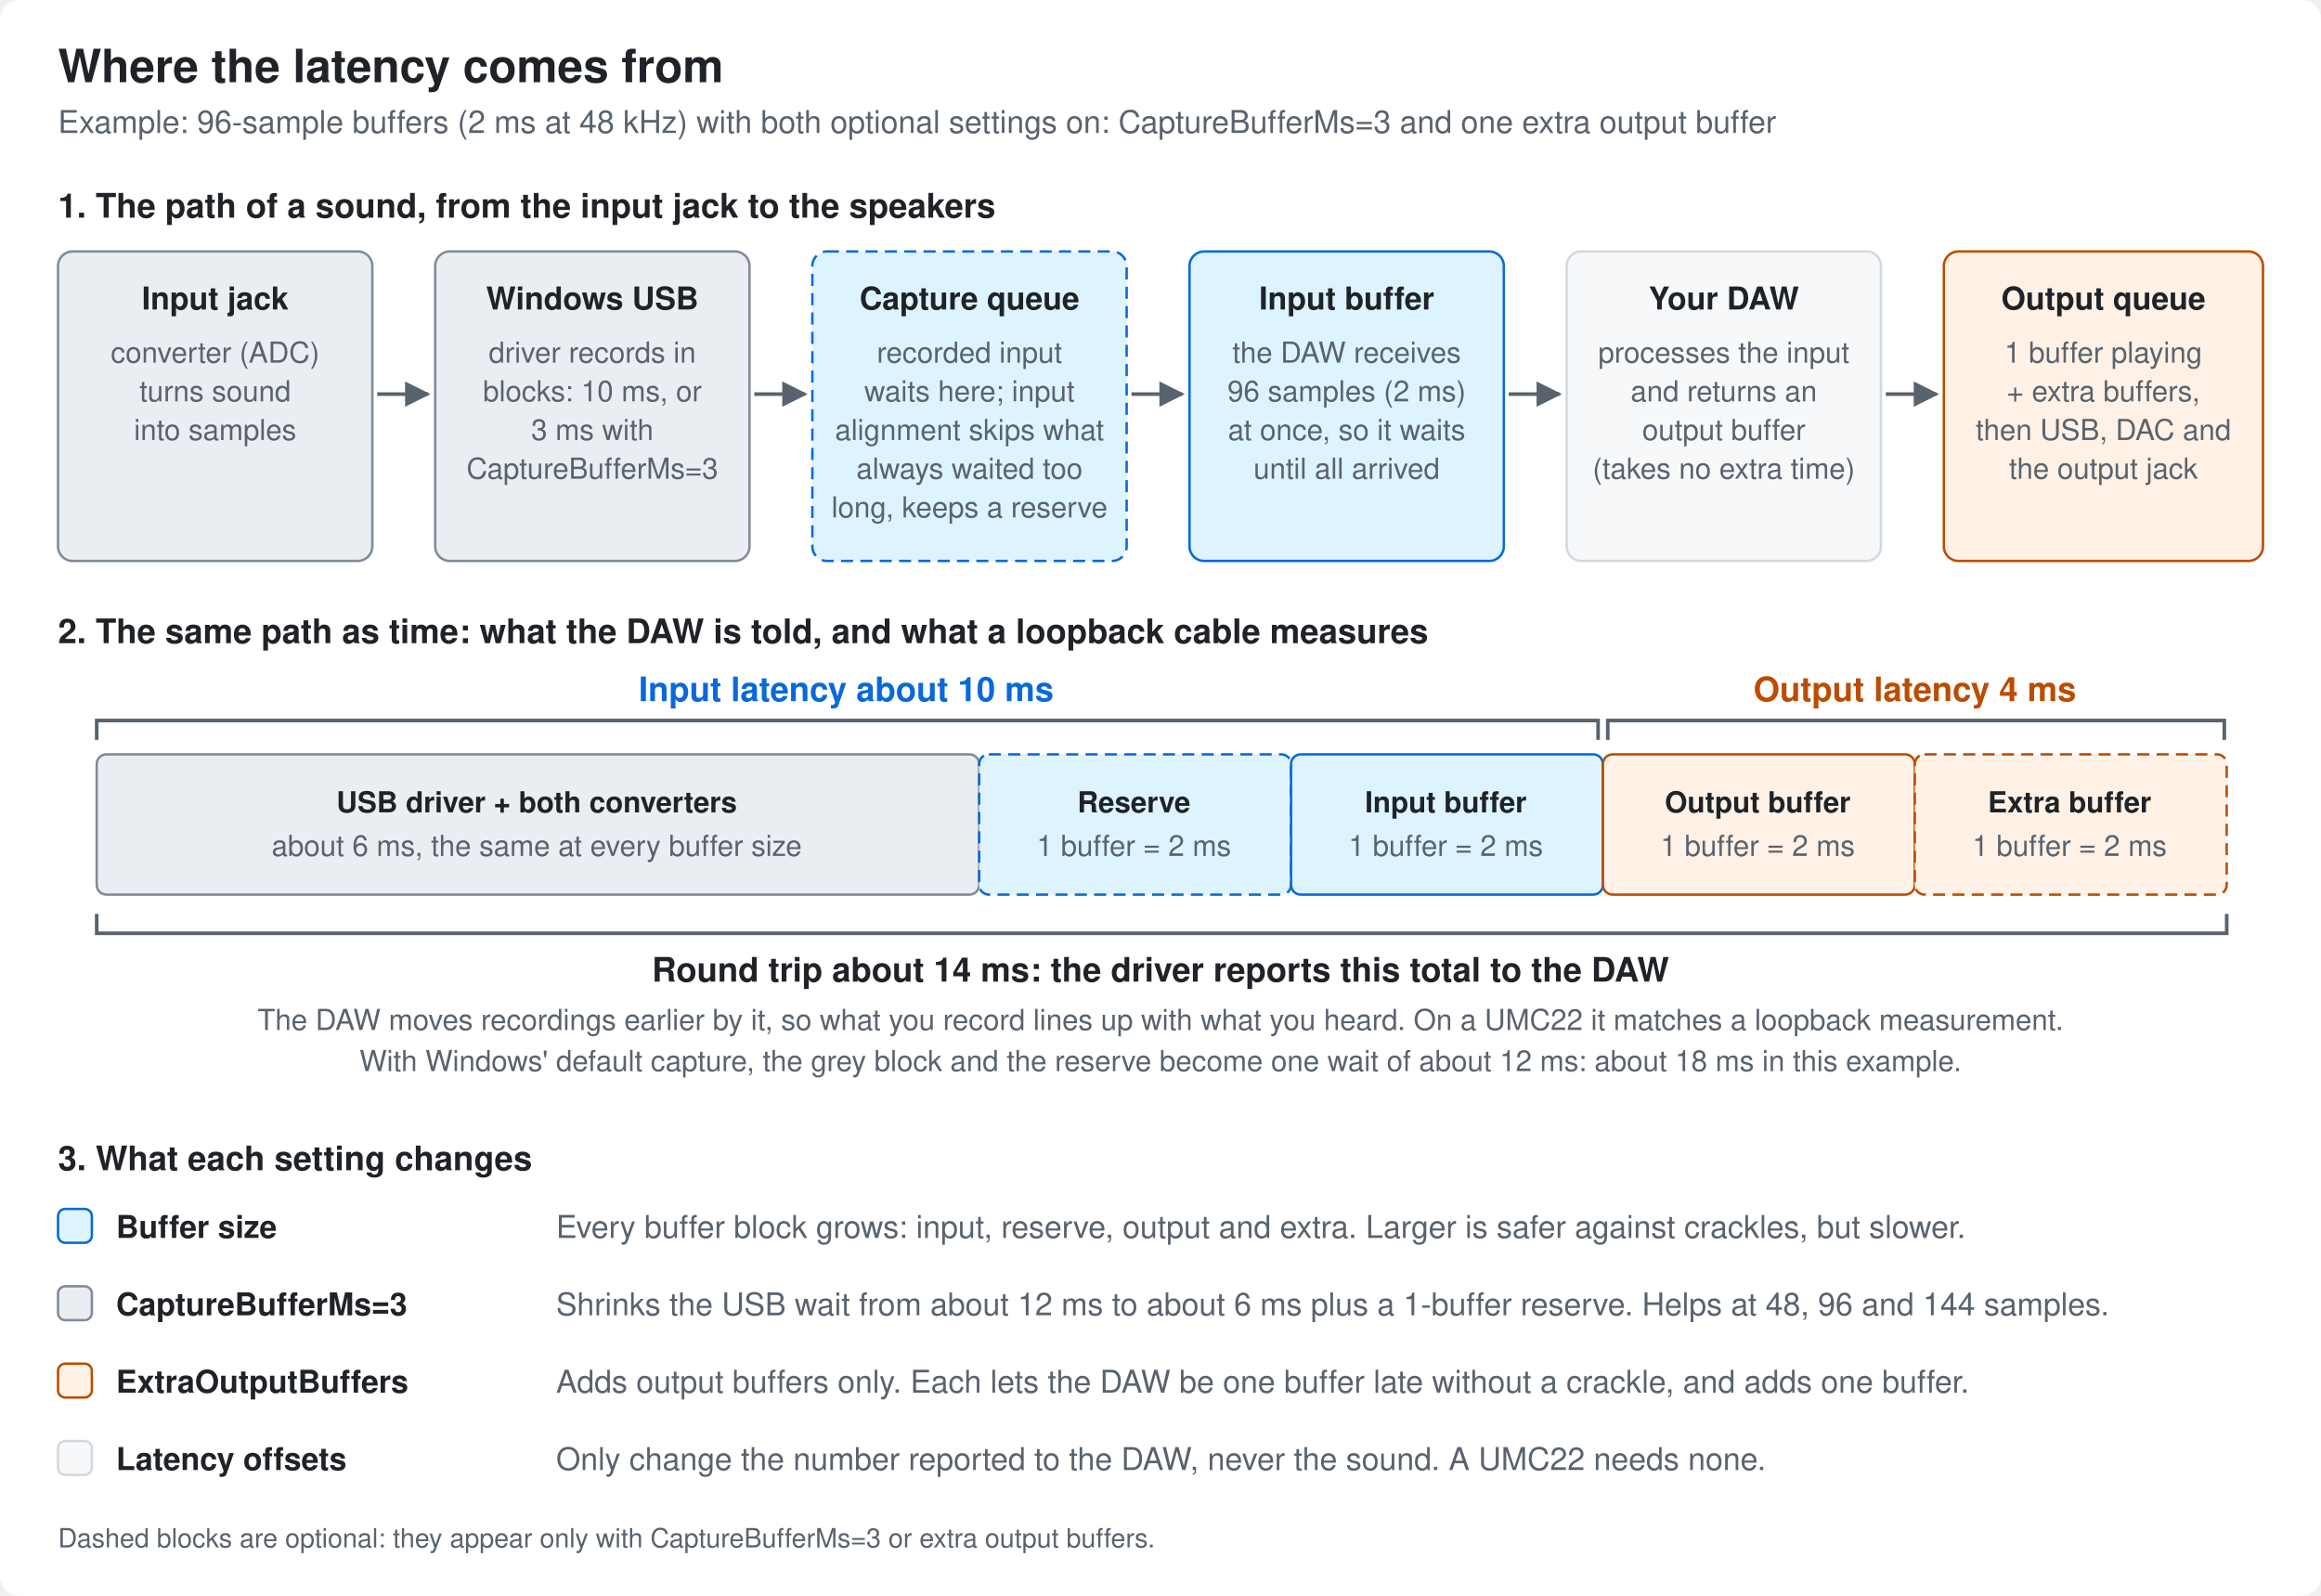
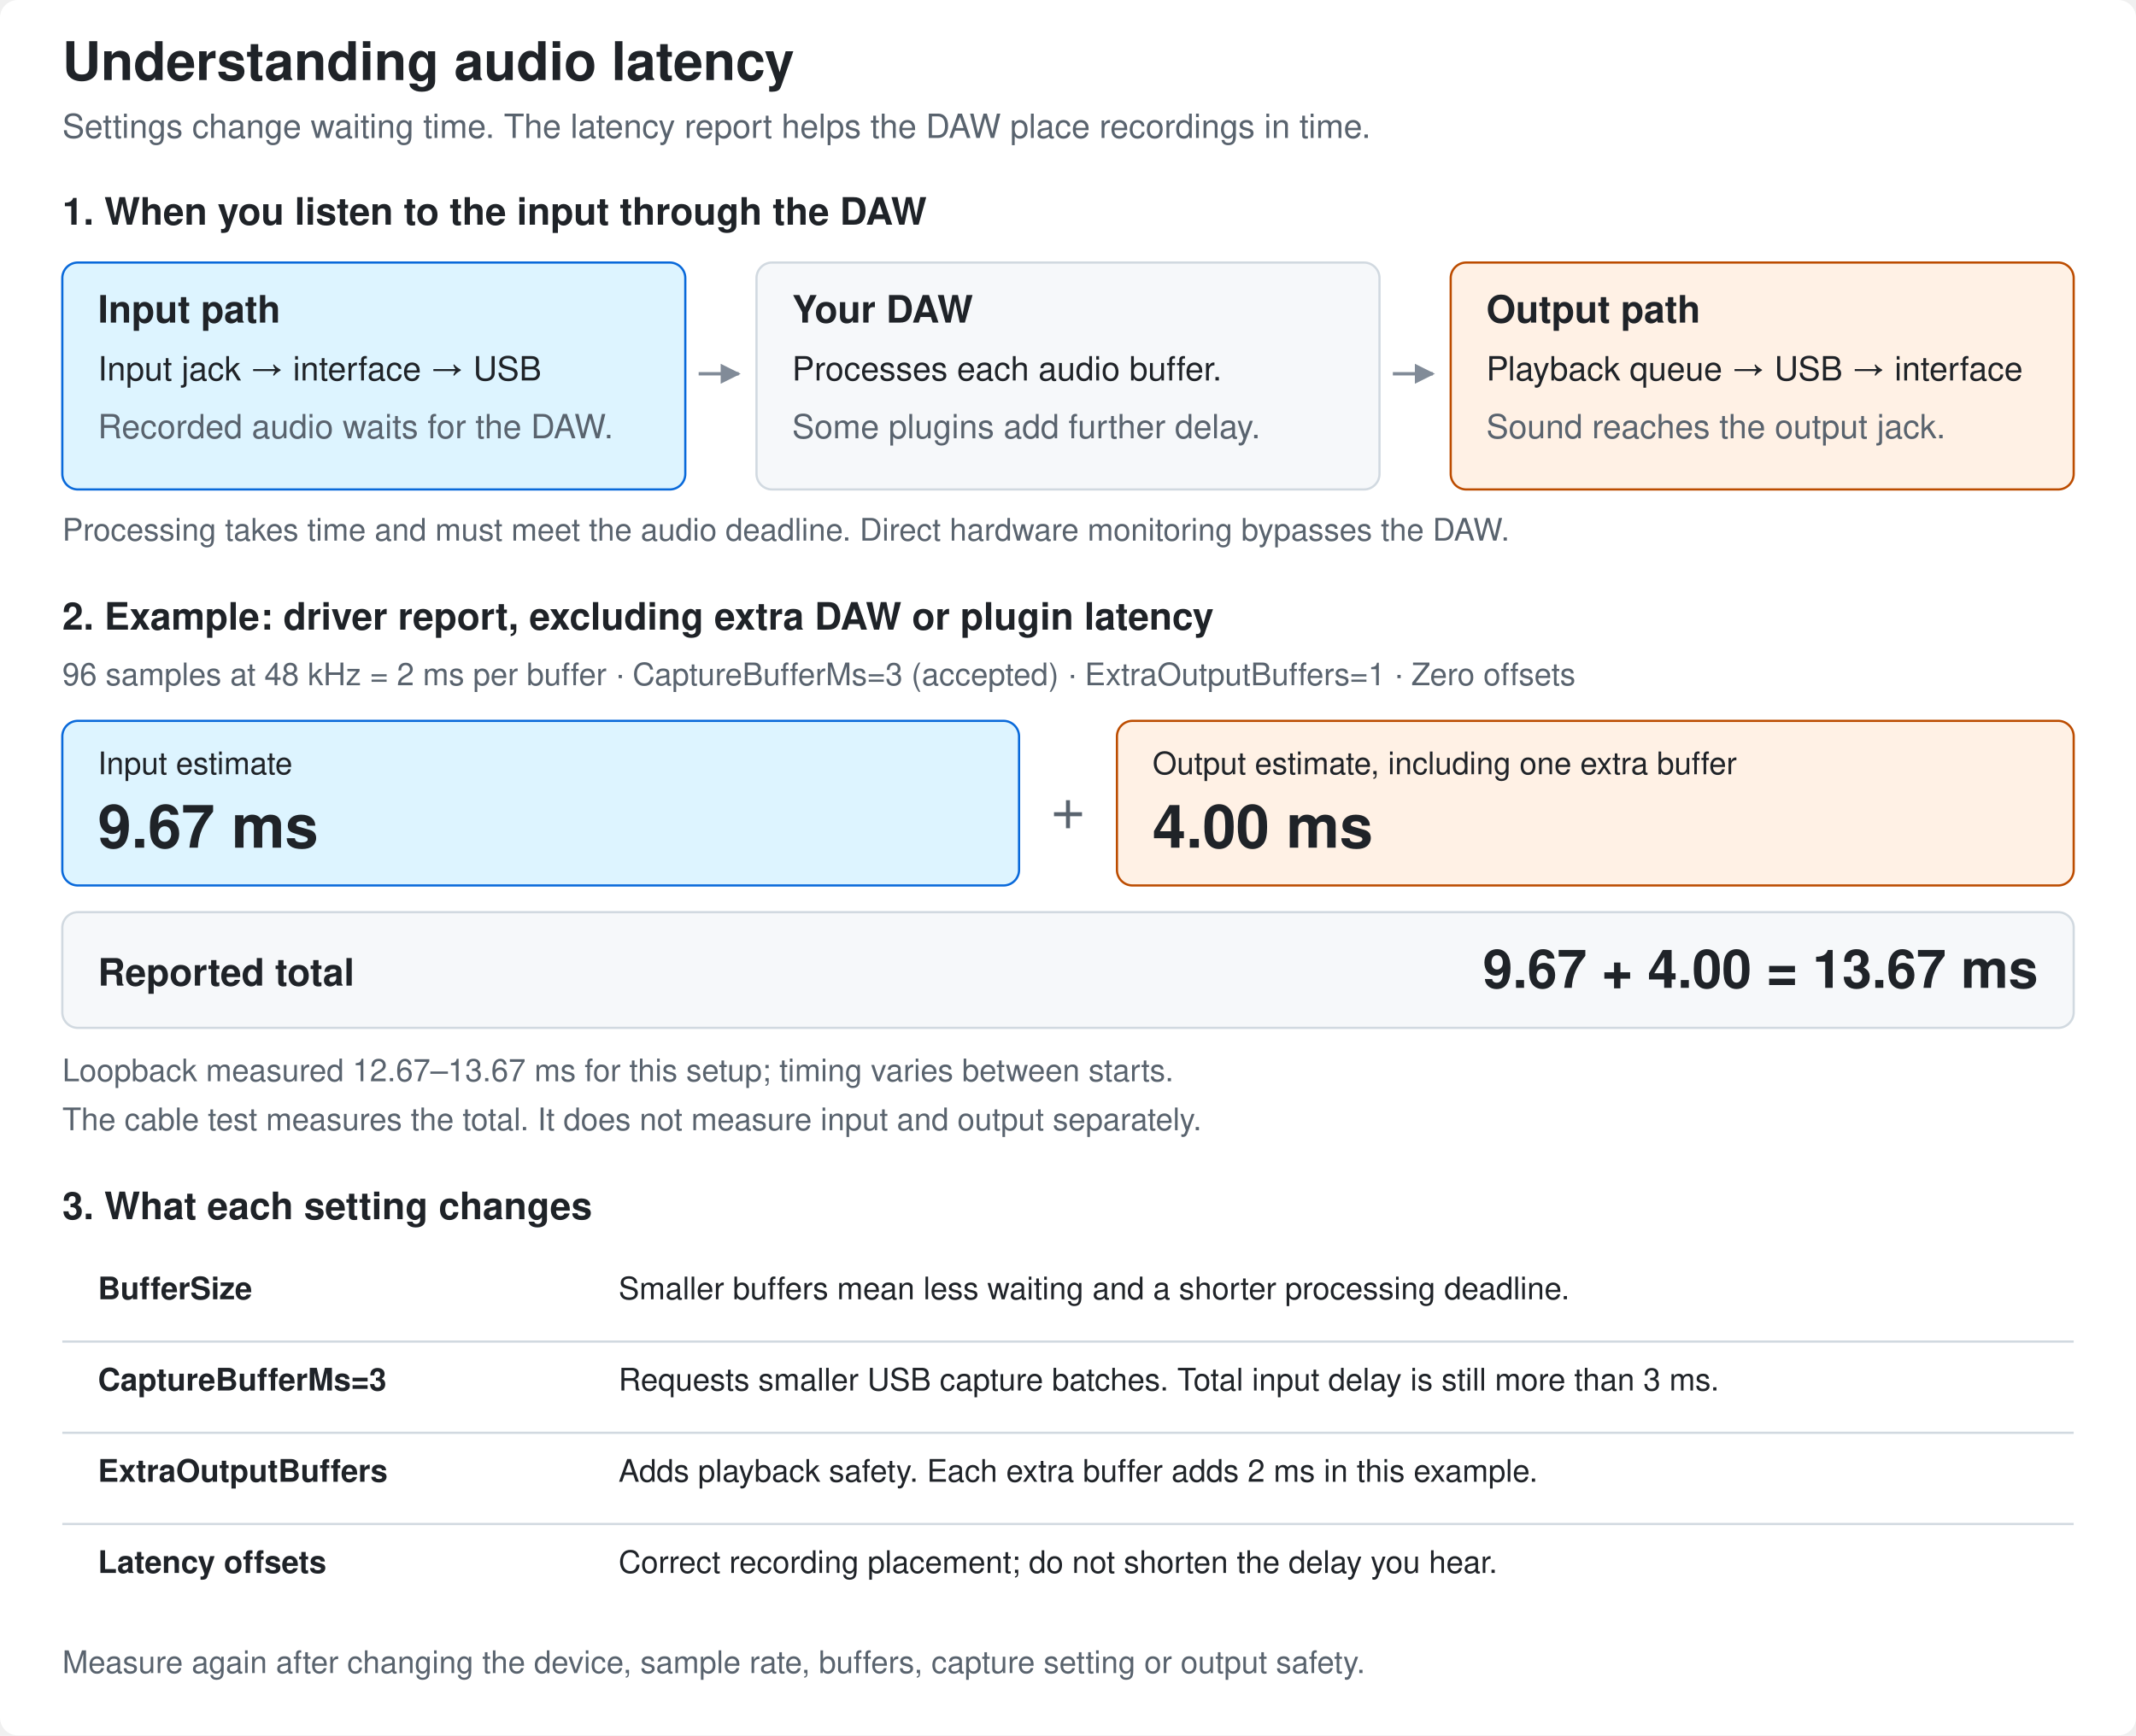
- <svg xmlns="http://www.w3.org/2000/svg" viewBox="0 0 960 660" width="960" height="660" font-family="-apple-system, 'Segoe UI', Helvetica, Arial, sans-serif">
+ <svg xmlns="http://www.w3.org/2000/svg" viewBox="0 0 960 780" width="960" height="780" role="img" aria-labelledby="title description" font-family="-apple-system, 'Segoe UI', Helvetica, Arial, sans-serif">
  <style>
    .bg { fill: #ffffff; }
-     .t { fill: #1f2328; }
-     .m { fill: #59636e; }
-     .line { stroke: #59636e; fill: none; }
-     .box { fill: #f6f8fa; stroke: #d1d9e0; }
-     .fixed { fill: #eaeef2; stroke: #818b98; }
-     .in { fill: #ddf4ff; stroke: #0969da; }
-     .out { fill: #fff1e5; stroke: #bc4c00; }
-     .ink-in { fill: #0969da; }
-     .ink-out { fill: #bc4c00; }
-     .ink-fixed { fill: #59636e; }
+     .text { fill: #1f2328; }
+     .muted { fill: #59636e; }
+     .line { stroke: #818b98; fill: none; }
+     .divider { stroke: #d1d9e0; }
+     .neutral { fill: #f6f8fa; stroke: #d1d9e0; }
+     .input { fill: #ddf4ff; stroke: #0969da; }
+     .output { fill: #fff1e5; stroke: #bc4c00; }
+     .arrow { fill: #818b98; }
    @media (prefers-color-scheme: dark) {
      .bg { fill: #0d1117; }
-       .t { fill: #e6edf3; }
-       .m { fill: #9198a1; }
+       .text { fill: #e6edf3; }
+       .muted { fill: #9198a1; }
      .line { stroke: #9198a1; }
-       .box { fill: #161b22; stroke: #3d444d; }
-       .fixed { fill: #262c36; stroke: #9198a1; }
-       .in { fill: #0c2d4f; stroke: #4493f8; }
-       .out { fill: #3d1d00; stroke: #f0883e; }
-       .ink-in { fill: #4493f8; }
-       .ink-out { fill: #f0883e; }
-       .ink-fixed { fill: #9198a1; }
+       .divider { stroke: #3d444d; }
+       .neutral { fill: #161b22; stroke: #3d444d; }
+       .input { fill: #0c2d4f; stroke: #4493f8; }
+       .output { fill: #3d1d00; stroke: #f0883e; }
+       .arrow { fill: #9198a1; }
    }
  </style>
  <defs>
-     <marker id="arrow" viewBox="0 0 10 10" refX="9" refY="5" markerWidth="7" markerHeight="7" orient="auto-start-reverse">
-       <path d="M0,0 L10,5 L0,10 z" class="ink-fixed" />
+     <marker id="arrow" viewBox="0 0 10 10" refX="9" refY="5" markerWidth="6" markerHeight="6" orient="auto">
+       <path d="M0,0 L10,5 L0,10 z" class="arrow" />
    </marker>
  </defs>
-   <rect class="bg" width="960" height="660" rx="8" />
-   <text x="24" y="34" class="t" font-size="19" font-weight="600">Where the latency comes from</text>
-   <text x="24" y="55" class="m" font-size="13">Example: 96-sample buffers (2 ms at 48 kHz) with both optional settings on: CaptureBufferMs=3 and one extra output buffer</text>
-   <text x="24" y="90" class="t" font-size="14" font-weight="600">1. The path of a sound, from the input jack to the speakers</text>
-   <g font-size="12" text-anchor="middle">
-     <rect class="fixed" x="24" y="104" width="130" height="128" rx="6" />
-     <text x="89" y="128" class="t" font-size="13" font-weight="600">Input jack</text>
-     <text x="89" y="150" class="m">converter (ADC)</text>
-     <text x="89" y="166" class="m">turns sound</text>
-     <text x="89" y="182" class="m">into samples</text>
-     <rect class="fixed" x="180" y="104" width="130" height="128" rx="6" />
-     <text x="245" y="128" class="t" font-size="13" font-weight="600">Windows USB</text>
-     <text x="245" y="150" class="m">driver records in</text>
-     <text x="245" y="166" class="m">blocks: 10 ms, or</text>
-     <text x="245" y="182" class="m">3 ms with</text>
-     <text x="245" y="198" class="m">CaptureBufferMs=3</text>
-     <rect class="in" x="336" y="104" width="130" height="128" rx="6" stroke-dasharray="5 3" />
-     <text x="401" y="128" class="t" font-size="13" font-weight="600">Capture queue</text>
-     <text x="401" y="150" class="m">recorded input</text>
-     <text x="401" y="166" class="m">waits here; input</text>
-     <text x="401" y="182" class="m">alignment skips what</text>
-     <text x="401" y="198" class="m">always waited too</text>
-     <text x="401" y="214" class="m">long, keeps a reserve</text>
-     <rect class="in" x="492" y="104" width="130" height="128" rx="6" />
-     <text x="557" y="128" class="t" font-size="13" font-weight="600">Input buffer</text>
-     <text x="557" y="150" class="m">the DAW receives</text>
-     <text x="557" y="166" class="m">96 samples (2 ms)</text>
-     <text x="557" y="182" class="m">at once, so it waits</text>
-     <text x="557" y="198" class="m">until all arrived</text>
-     <rect class="box" x="648" y="104" width="130" height="128" rx="6" />
-     <text x="713" y="128" class="t" font-size="13" font-weight="600">Your DAW</text>
-     <text x="713" y="150" class="m">processes the input</text>
-     <text x="713" y="166" class="m">and returns an</text>
-     <text x="713" y="182" class="m">output buffer</text>
-     <text x="713" y="198" class="m">(takes no extra time)</text>
-     <rect class="out" x="804" y="104" width="132" height="128" rx="6" />
-     <text x="870" y="128" class="t" font-size="13" font-weight="600">Output queue</text>
-     <text x="870" y="150" class="m">1 buffer playing</text>
-     <text x="870" y="166" class="m">+ extra buffers,</text>
-     <text x="870" y="182" class="m">then USB, DAC and</text>
-     <text x="870" y="198" class="m">the output jack</text>
+   <rect class="bg" width="960" height="780" rx="8" />
+   <text x="28" y="36" class="text" font-size="24" font-weight="600">Understanding audio latency</text>
+   <text x="28" y="62" class="muted" font-size="15">Settings change waiting time. The latency report helps the DAW place recordings in time.</text>
+   <text x="28" y="101" class="text" font-size="17" font-weight="600">1. When you listen to the input through the DAW</text>
+   <g font-size="15">
+     <rect class="input" x="28" y="118" width="280" height="102" rx="7" />
+     <text x="44" y="145" class="text" font-size="17" font-weight="600">Input path</text>
+     <text x="44" y="171" class="text">Input jack → interface → USB</text>
+     <text x="44" y="197" class="muted">Recorded audio waits for the DAW.</text>
+     <rect class="neutral" x="340" y="118" width="280" height="102" rx="7" />
+     <text x="356" y="145" class="text" font-size="17" font-weight="600">Your DAW</text>
+     <text x="356" y="171" class="text">Processes each audio buffer.</text>
+     <text x="356" y="197" class="muted">Some plugins add further delay.</text>
+     <rect class="output" x="652" y="118" width="280" height="102" rx="7" />
+     <text x="668" y="145" class="text" font-size="17" font-weight="600">Output path</text>
+     <text x="668" y="171" class="text">Playback queue → USB → interface</text>
+     <text x="668" y="197" class="muted">Sound reaches the output jack.</text>
  </g>
  <g class="line" stroke-width="1.5" marker-end="url(#arrow)">
-     <line x1="156" y1="163" x2="177" y2="163" />
-     <line x1="312" y1="163" x2="333" y2="163" />
-     <line x1="468" y1="163" x2="489" y2="163" />
-     <line x1="624" y1="163" x2="645" y2="163" />
-     <line x1="780" y1="163" x2="801" y2="163" />
+     <path d="M314,168 H332" />
+     <path d="M626,168 H644" />
  </g>
-   <text x="24" y="266" class="t" font-size="14" font-weight="600">2. The same path as time: what the DAW is told, and what a loopback cable measures</text>
-   <g class="line" stroke-width="1.5">
-     <path d="M40,306 v-8 h621 v8" />
-     <path d="M665,306 v-8 h255 v8" />
+   <text x="28" y="243" class="muted" font-size="14">Processing takes time and must meet the audio deadline. Direct hardware monitoring bypasses the DAW.</text>
+   <text x="28" y="283" class="text" font-size="17" font-weight="600">2. Example: driver report, excluding extra DAW or plugin latency</text>
+   <text x="28" y="308" class="muted" font-size="14">96 samples at 48 kHz = 2 ms per buffer · CaptureBufferMs=3 (accepted) · ExtraOutputBuffers=1 · Zero offsets</text>
+   <rect class="input" x="28" y="324" width="430" height="74" rx="7" />
+   <text x="44" y="348" class="text" font-size="14">Input estimate</text>
+   <text x="44" y="381" class="text" font-size="27" font-weight="600">9.67 ms</text>
+   <text x="480" y="372" class="muted" font-size="26" text-anchor="middle">+</text>
+   <rect class="output" x="502" y="324" width="430" height="74" rx="7" />
+   <text x="518" y="348" class="text" font-size="14">Output estimate, including one extra buffer</text>
+   <text x="518" y="381" class="text" font-size="27" font-weight="600">4.00 ms</text>
+   <rect class="neutral" x="28" y="410" width="904" height="52" rx="7" />
+   <text x="44" y="443" class="text" font-size="17" font-weight="600">Reported total</text>
+   <text x="916" y="444" class="text" font-size="24" font-weight="600" text-anchor="end">9.67 + 4.00 = 13.67 ms</text>
+   <text x="28" y="486" class="muted" font-size="14">Loopback measured 12.67–13.67 ms for this setup; timing varies between starts.</text>
+   <text x="28" y="508" class="muted" font-size="14">The cable test measures the total. It does not measure input and output separately.</text>
+   <text x="28" y="548" class="text" font-size="17" font-weight="600">3. What each setting changes</text>
+   <g font-size="14">
+     <text x="44" y="584" class="text" font-weight="600">BufferSize</text>
+     <text x="278" y="584" class="text">Smaller buffers mean less waiting and a shorter processing deadline.</text>
+     <line x1="28" y1="603" x2="932" y2="603" class="divider" />
+     <text x="44" y="625" class="text" font-weight="600">CaptureBufferMs=3</text>
+     <text x="278" y="625" class="text">Requests smaller USB capture batches. Total input delay is still more than 3 ms.</text>
+     <line x1="28" y1="644" x2="932" y2="644" class="divider" />
+     <text x="44" y="666" class="text" font-weight="600">ExtraOutputBuffers</text>
+     <text x="278" y="666" class="text">Adds playback safety. Each extra buffer adds 2 ms in this example.</text>
+     <line x1="28" y1="685" x2="932" y2="685" class="divider" />
+     <text x="44" y="707" class="text" font-weight="600">Latency offsets</text>
+     <text x="278" y="707" class="text">Correct recording placement; do not shorten the delay you hear.</text>
  </g>
-   <text x="350" y="290" class="ink-in" font-size="14" font-weight="600" text-anchor="middle">Input latency about 10 ms</text>
-   <text x="792" y="290" class="ink-out" font-size="14" font-weight="600" text-anchor="middle">Output latency 4 ms</text>
-   <g font-size="12" text-anchor="middle">
-     <rect class="fixed" x="40" y="312" width="365" height="58" rx="4" />
-     <text x="222" y="336" class="t" font-weight="600">USB driver + both converters</text>
-     <text x="222" y="354" class="m">about 6 ms, the same at every buffer size</text>
-     <rect class="in" x="405" y="312" width="129" height="58" rx="4" stroke-dasharray="5 3" />
-     <text x="469" y="336" class="t" font-weight="600">Reserve</text>
-     <text x="469" y="354" class="m">1 buffer = 2 ms</text>
-     <rect class="in" x="534" y="312" width="129" height="58" rx="4" />
-     <text x="598" y="336" class="t" font-weight="600">Input buffer</text>
-     <text x="598" y="354" class="m">1 buffer = 2 ms</text>
-     <rect class="out" x="663" y="312" width="129" height="58" rx="4" />
-     <text x="727" y="336" class="t" font-weight="600">Output buffer</text>
-     <text x="727" y="354" class="m">1 buffer = 2 ms</text>
-     <rect class="out" x="792" y="312" width="129" height="58" rx="4" stroke-dasharray="5 3" />
-     <text x="856" y="336" class="t" font-weight="600">Extra buffer</text>
-     <text x="856" y="354" class="m">1 buffer = 2 ms</text>
-   </g>
-   <g class="line" stroke-width="1.5">
-     <path d="M40,378 v8 h881 v-8" />
-   </g>
-   <text x="480" y="406" class="t" font-size="14" font-weight="600" text-anchor="middle">Round trip about 14 ms: the driver reports this total to the DAW</text>
-   <text x="480" y="426" class="m" font-size="12" text-anchor="middle">The DAW moves recordings earlier by it, so what you record lines up with what you heard. On a UMC22 it matches a loopback measurement.</text>
-   <text x="480" y="443" class="m" font-size="12" text-anchor="middle">With Windows' default capture, the grey block and the reserve become one wait of about 12 ms: about 18 ms in this example.</text>
-   <text x="24" y="484" class="t" font-size="14" font-weight="600">3. What each setting changes</text>
-   <g font-size="13">
-     <rect class="in" x="24" y="500" width="14" height="14" rx="3" />
-     <text x="48" y="512" class="t" font-weight="600">Buffer size</text>
-     <text x="230" y="512" class="m">Every buffer block grows: input, reserve, output and extra. Larger is safer against crackles, but slower.</text>
-     <rect class="fixed" x="24" y="532" width="14" height="14" rx="3" />
-     <text x="48" y="544" class="t" font-weight="600">CaptureBufferMs=3</text>
-     <text x="230" y="544" class="m">Shrinks the USB wait from about 12 ms to about 6 ms plus a 1-buffer reserve. Helps at 48, 96 and 144 samples.</text>
-     <rect class="out" x="24" y="564" width="14" height="14" rx="3" />
-     <text x="48" y="576" class="t" font-weight="600">ExtraOutputBuffers</text>
-     <text x="230" y="576" class="m">Adds output buffers only. Each lets the DAW be one buffer late without a crackle, and adds one buffer.</text>
-     <rect class="box" x="24" y="596" width="14" height="14" rx="3" />
-     <text x="48" y="608" class="t" font-weight="600">Latency offsets</text>
-     <text x="230" y="608" class="m">Only change the number reported to the DAW, never the sound. A UMC22 needs none.</text>
-   </g>
-   <text x="24" y="640" class="m" font-size="11">Dashed blocks are optional: they appear only with CaptureBufferMs=3 or extra output buffers.</text>
+   <text x="28" y="752" class="muted" font-size="14">Measure again after changing the device, sample rate, buffers, capture setting or output safety.</text>
</svg>
